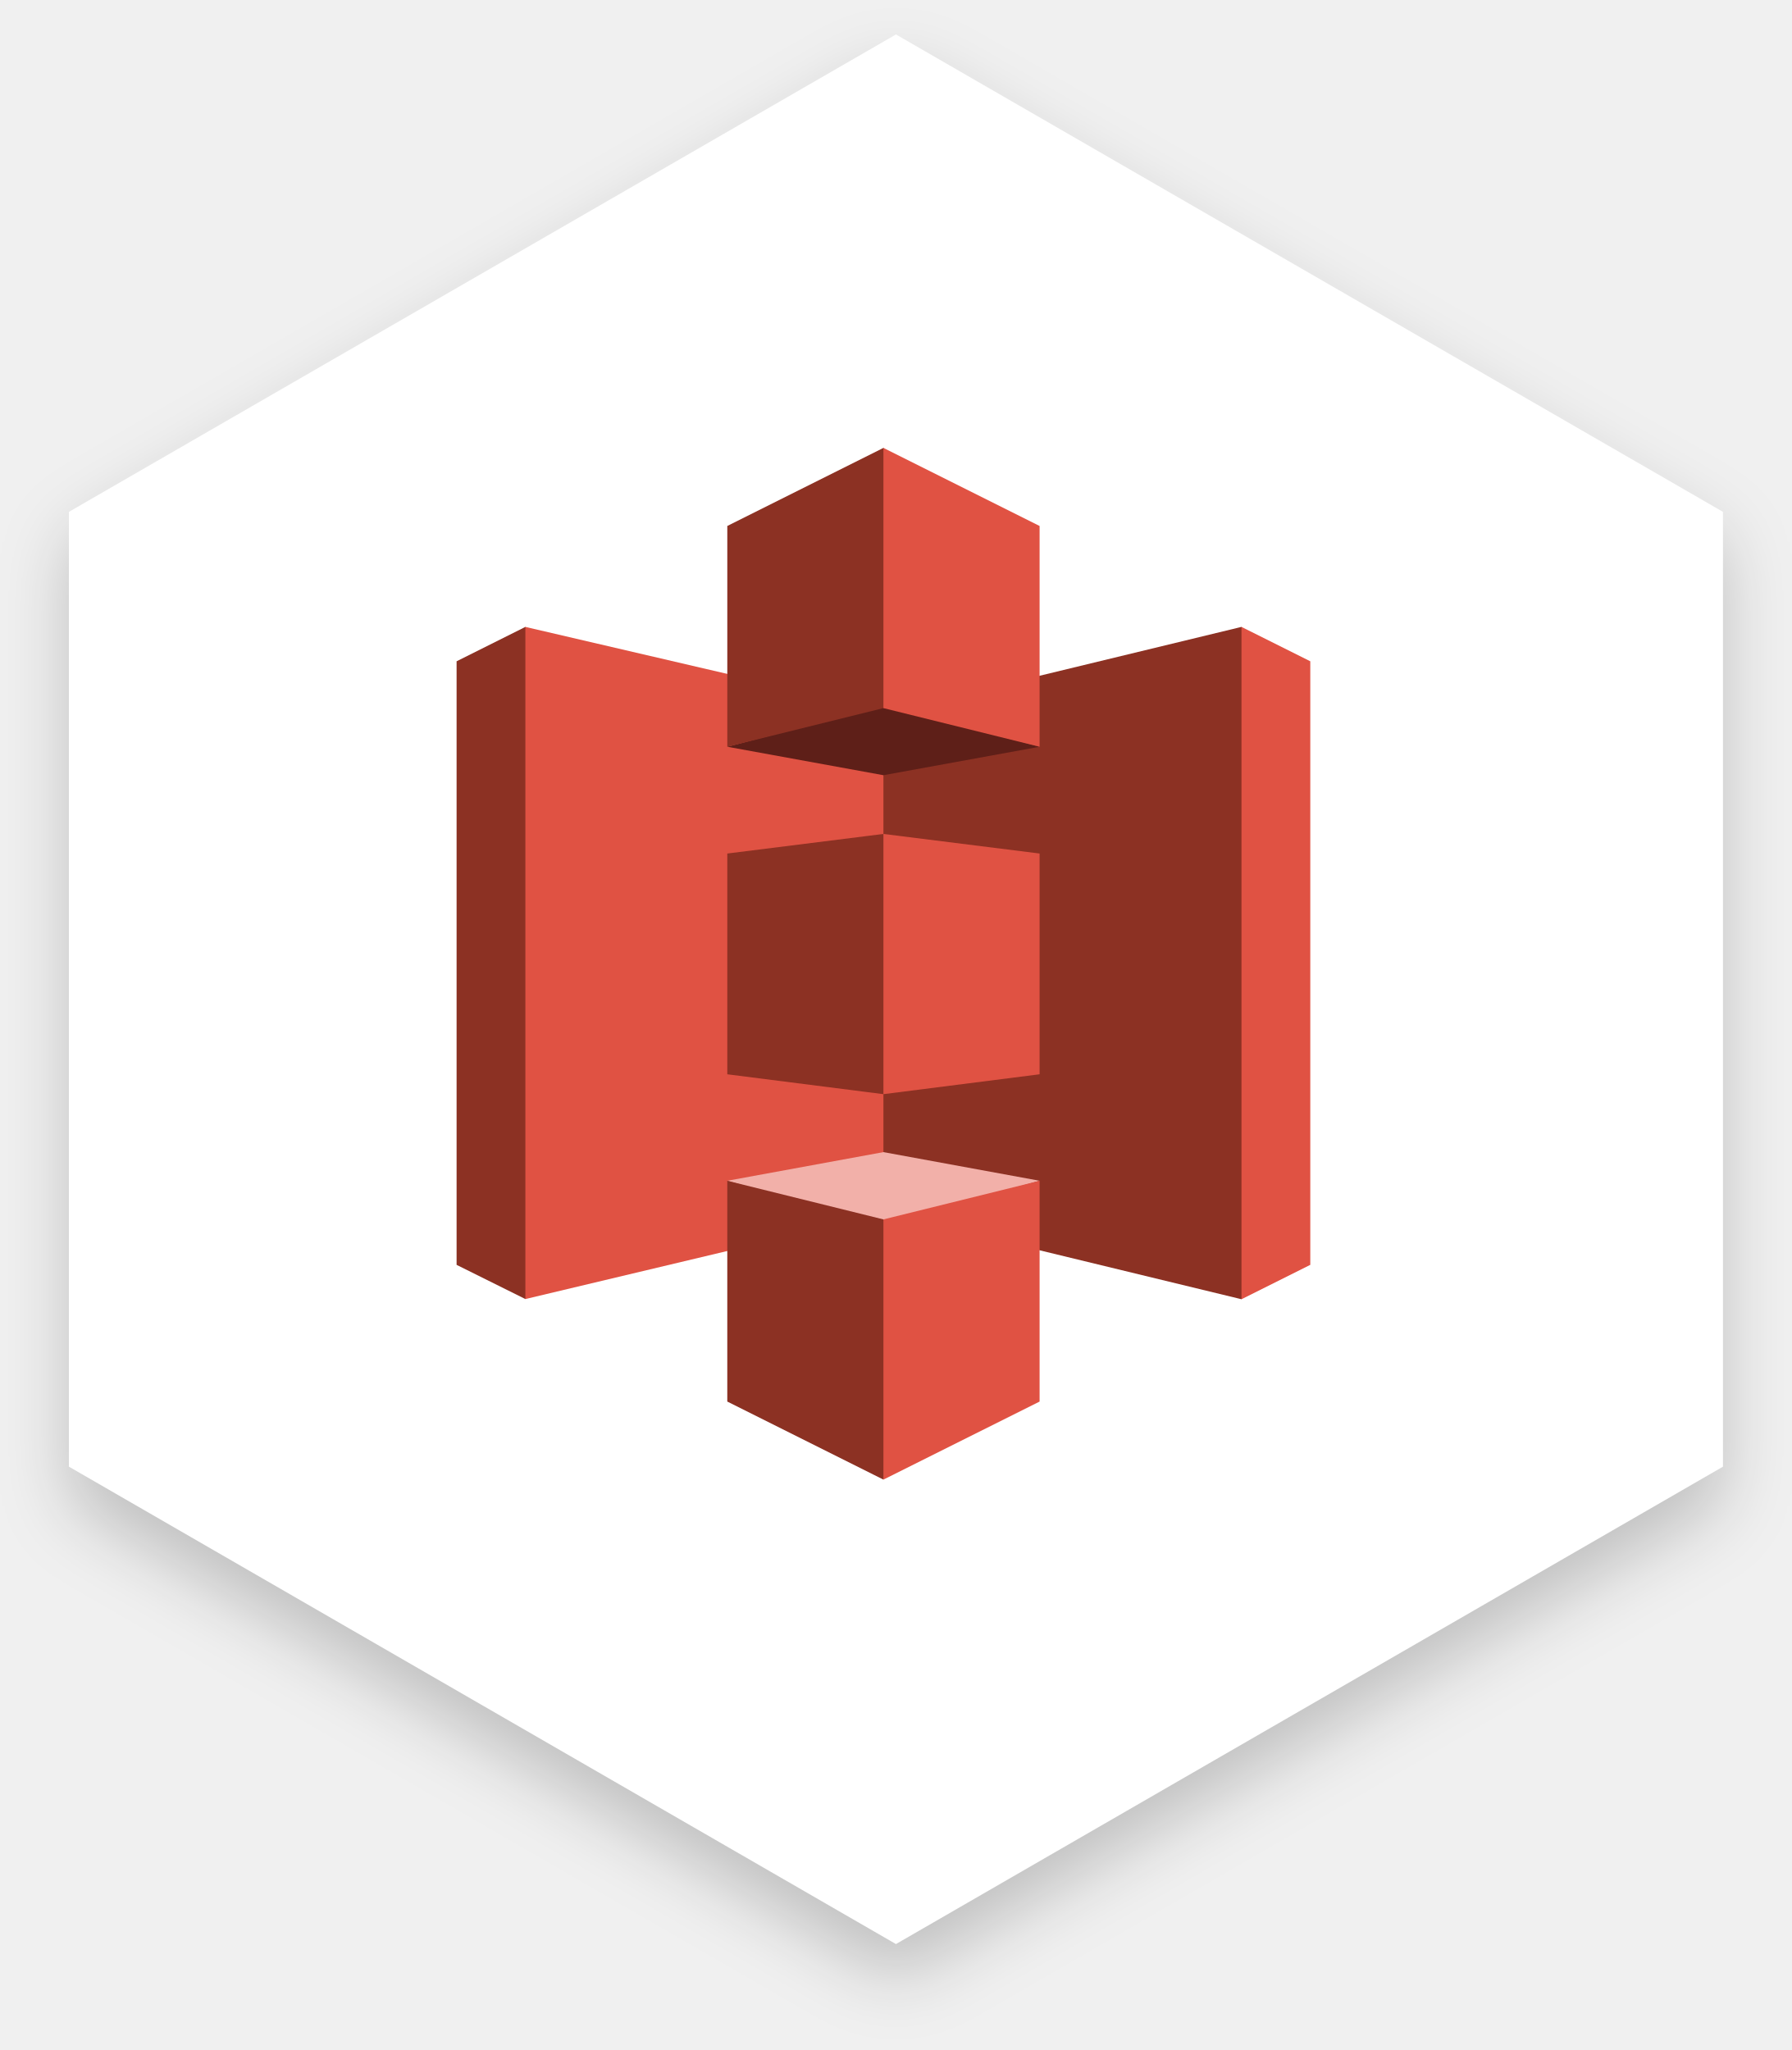
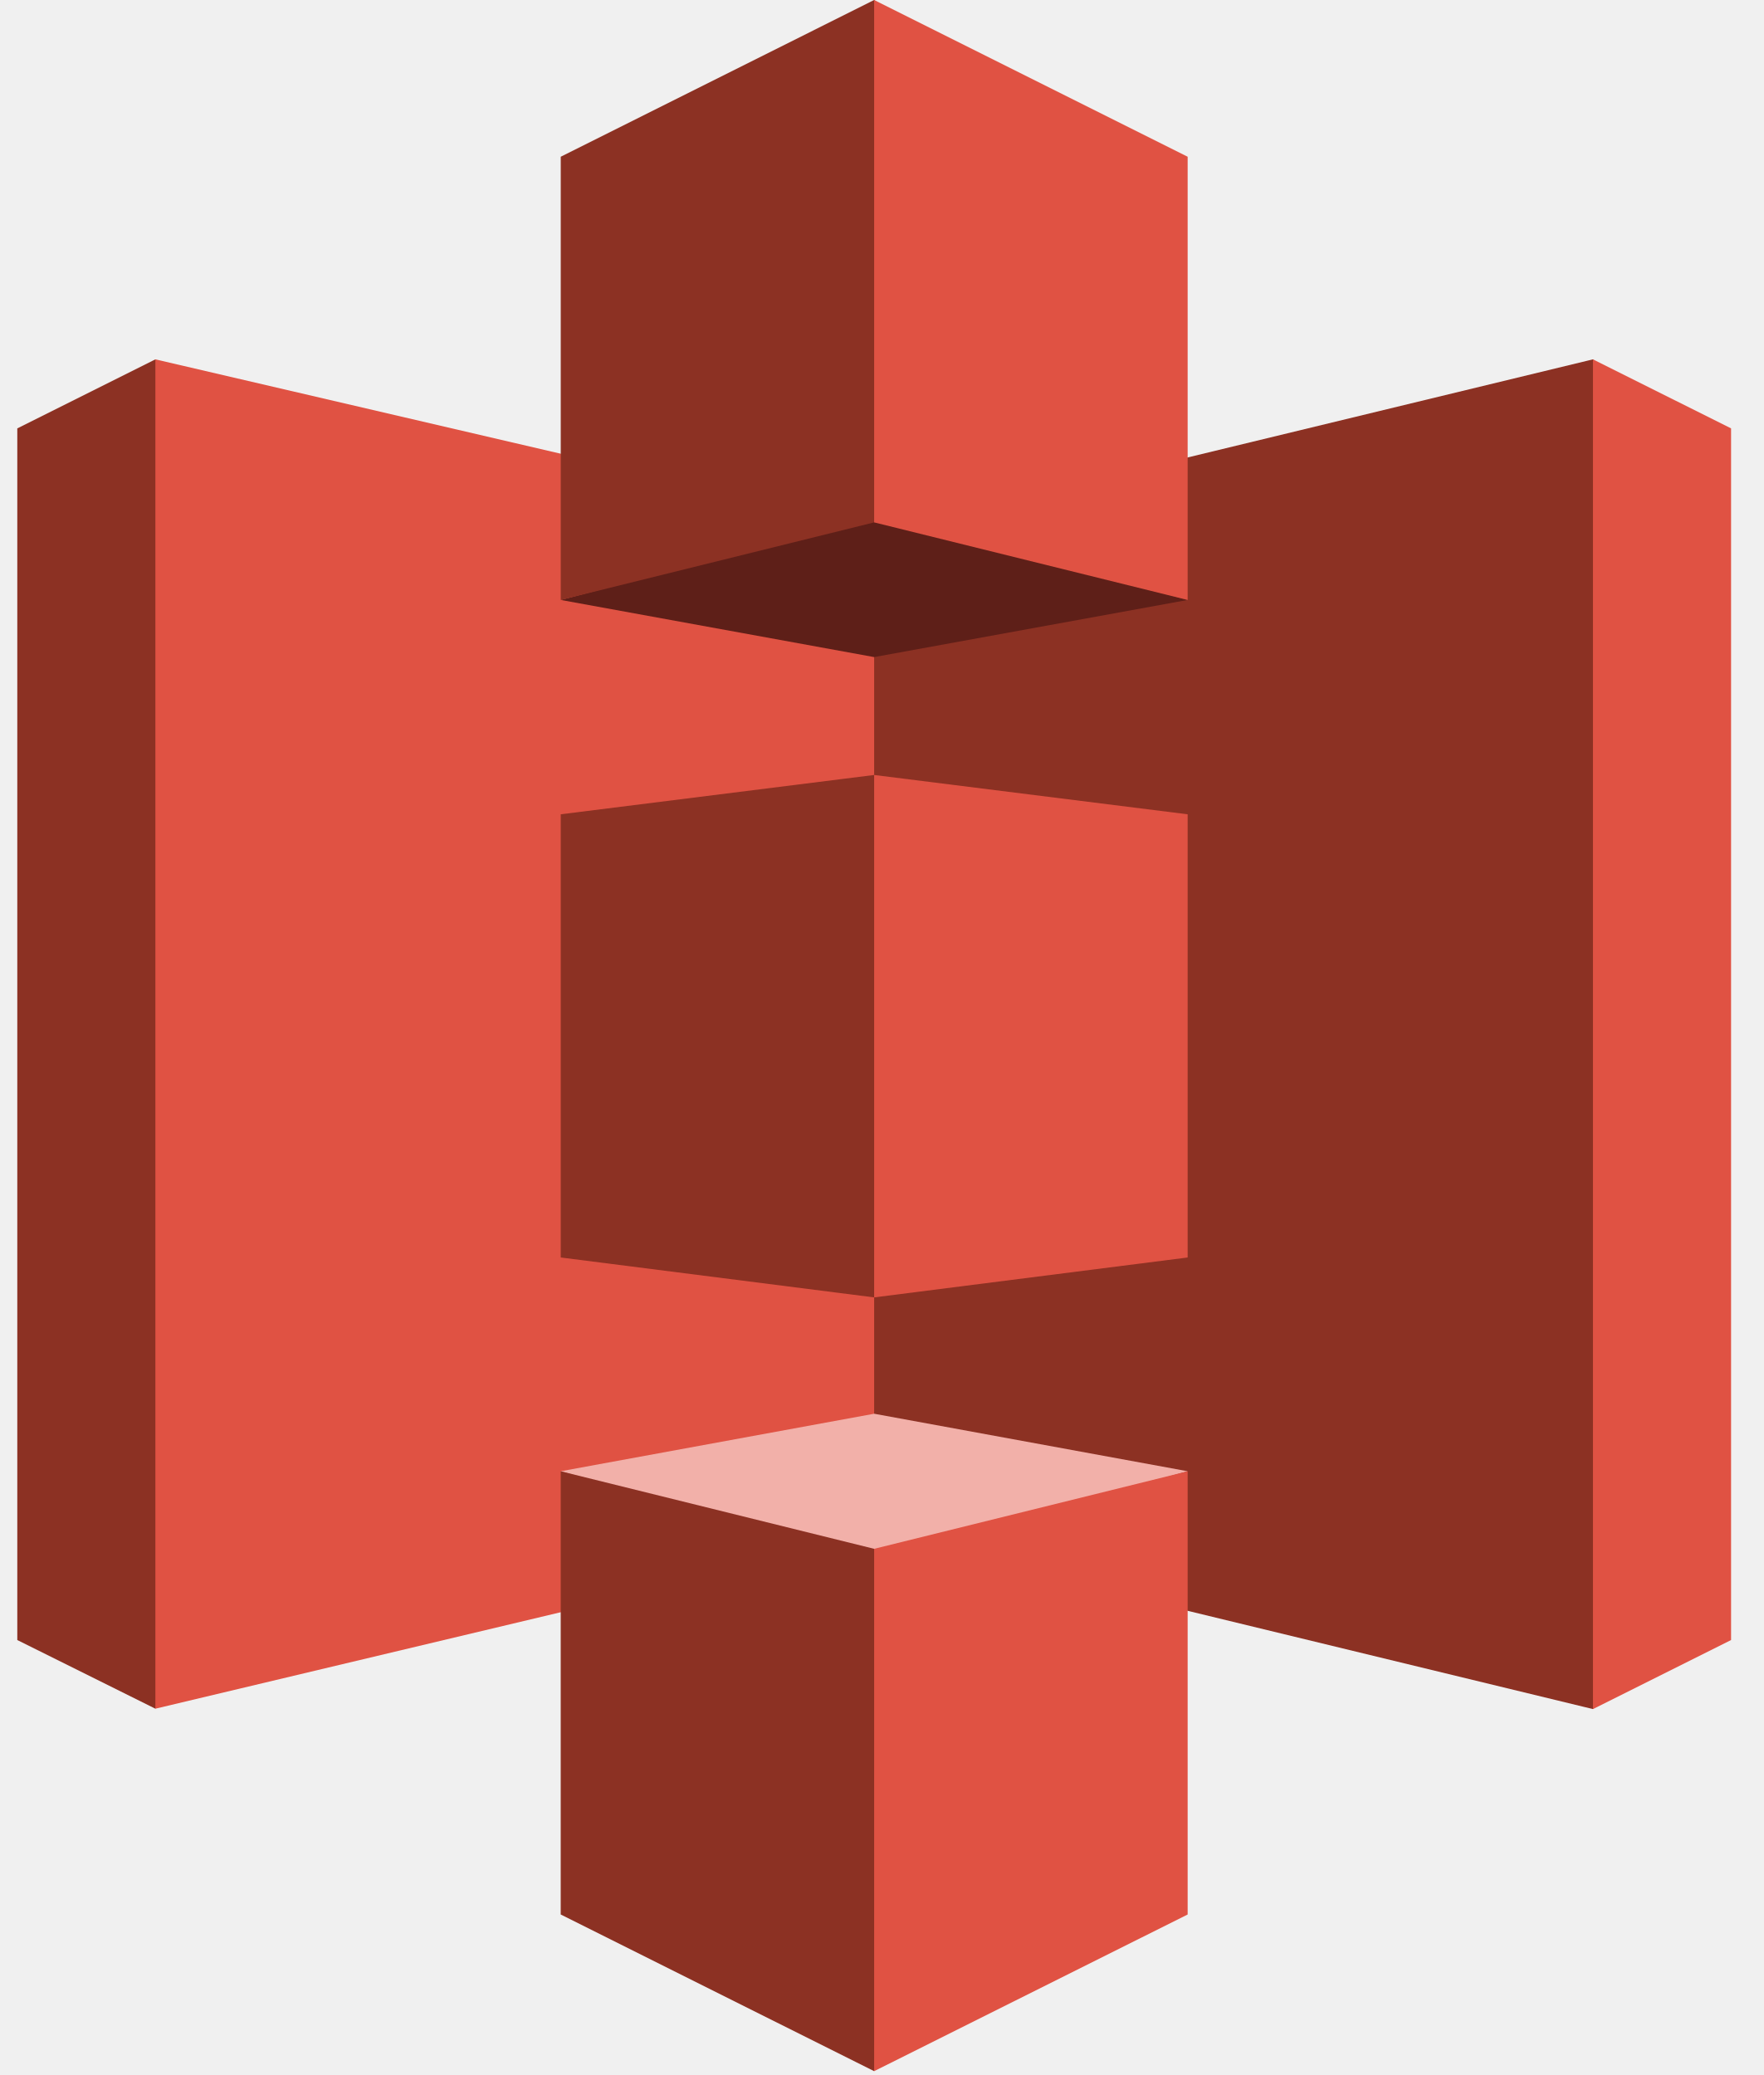
- <svg xmlns="http://www.w3.org/2000/svg" xmlns:xlink="http://www.w3.org/1999/xlink" width="104px" height="119px" viewBox="0 0 104 119" version="1.1">
-   <defs>
-     <polygon id="path-1" points="48 0 96 27.713 96 83.138 48 110.851 -3.55271368e-14 83.138 -6.66133815e-14 27.713" />
-     <filter x="-50%" y="-50%" width="200%" height="200%" filterUnits="objectBoundingBox" id="filter-2">
-       <feOffset dx="0" dy="2" in="SourceAlpha" result="shadowOffsetOuter1" />
-       <feGaussianBlur stdDeviation="2" in="shadowOffsetOuter1" result="shadowBlurOuter1" />
-       <feColorMatrix values="0 0 0 0 0   0 0 0 0 0   0 0 0 0 0  0 0 0 0.2 0" type="matrix" in="shadowBlurOuter1" />
-     </filter>
-   </defs>
+ <svg xmlns="http://www.w3.org/2000/svg" width="51px" height="60px" viewBox="0 0 51 60" version="1.1">
+   <defs />
  <g id="Page-1" stroke="none" stroke-width="1" fill="none" fill-rule="evenodd">
-     <g id="DesktopHD_Round7_data" transform="translate(-642, -1373)">
-       <g id="content" transform="translate(342, 542)">
-         <g id="data_guides" transform="translate(0, 318)">
-           <g id="amazon_s3" transform="translate(304, 515)">
-             <g id="Polygon-Copy">
-               <use fill="black" fill-opacity="1" filter="url(#filter-2)" xlink:href="#path-1" />
-               <use fill="#FFFFFF" fill-rule="evenodd" xlink:href="#path-1" />
-             </g>
-             <g id="s3-sync" transform="translate(22.5, 24)">
-               <g id="Group">
-                 <polyline id="Shape" fill="#8C3123" points="3.992 10.391 0 12.387 0 47.423 3.992 49.408 4.016 49.379 4.016 10.418 3.992 10.391" />
-                 <polyline id="Shape" fill="#E05243" points="25.355 44.323 3.992 49.408 3.992 10.391 25.355 15.365 25.355 44.323" />
-                 <polyline id="Shape" fill="#8C3123" points="15.712 36.361 24.773 37.515 24.83 37.383 24.881 22.525 24.773 22.409 15.712 23.546 15.712 36.361" />
-                 <polyline id="Shape" fill="#8C3123" points="24.773 44.38 45.555 49.419 45.588 49.367 45.587 10.426 45.554 10.391 24.773 15.422 24.773 44.38" />
-                 <polyline id="Shape" fill="#E05243" points="33.837 36.361 24.773 37.515 24.773 22.409 33.837 23.546 33.837 36.361" />
-                 <polyline id="Shape" fill="#5E1F18" points="33.837 17.348 24.773 19 15.712 17.348 24.762 14.976 33.837 17.348" />
-                 <polyline id="Shape" fill="#F2B0A9" points="33.837 42.542 24.773 40.879 15.712 42.542 24.762 45.069 33.837 42.542" />
-                 <polyline id="Shape" fill="#8C3123" points="15.712 17.348 24.773 15.105 24.847 15.083 24.847 0.061 24.773 0 15.712 4.532 15.712 17.348" />
-                 <polyline id="Shape" fill="#E05243" points="33.837 17.348 24.773 15.105 24.773 0 33.837 4.532 33.837 17.348" />
-                 <polyline id="Shape" fill="#8C3123" points="24.773 59.889 15.711 55.359 15.711 42.543 24.773 44.785 24.907 44.936 24.871 59.628 24.773 59.889" />
-                 <polyline id="Shape" fill="#E05243" points="24.773 59.889 33.837 55.359 33.837 42.543 24.773 44.785 24.773 59.889" />
-                 <polyline id="Shape" fill="#E05243" points="45.555 10.391 49.548 12.387 49.548 47.423 45.555 49.419 45.555 10.391" />
-               </g>
-             </g>
-           </g>
+     <g id="amazon_s3" fill-rule="nonzero">
+       <g id="s3-sync" transform="translate(0.5, 0)">
+         <g id="Group">
+           <polyline id="Shape" fill="#8C3123" points="3.992 10.391 0 12.387 0 47.423 3.992 49.408 4.016 49.379 4.016 10.418 3.992 10.391" />
+           <polyline id="Shape" fill="#E05243" points="25.355 44.323 3.992 49.408 3.992 10.391 25.355 15.365 25.355 44.323" />
+           <polyline id="Shape" fill="#8C3123" points="15.712 36.361 24.773 37.515 24.83 37.383 24.881 22.525 24.773 22.409 15.712 23.546 15.712 36.361" />
+           <polyline id="Shape" fill="#8C3123" points="24.773 44.38 45.555 49.419 45.588 49.367 45.587 10.426 45.554 10.391 24.773 15.422 24.773 44.38" />
+           <polyline id="Shape" fill="#E05243" points="33.837 36.361 24.773 37.515 24.773 22.409 33.837 23.546 33.837 36.361" />
+           <polyline id="Shape" fill="#5E1F18" points="33.837 17.348 24.773 19 15.712 17.348 24.762 14.976 33.837 17.348" />
+           <polyline id="Shape" fill="#F2B0A9" points="33.837 42.542 24.773 40.879 15.712 42.542 24.762 45.069 33.837 42.542" />
+           <polyline id="Shape" fill="#8C3123" points="15.712 17.348 24.773 15.105 24.847 15.083 24.847 0.061 24.773 0 15.712 4.532 15.712 17.348" />
+           <polyline id="Shape" fill="#E05243" points="33.837 17.348 24.773 15.105 24.773 0 33.837 4.532 33.837 17.348" />
+           <polyline id="Shape" fill="#8C3123" points="24.773 59.889 15.711 55.359 15.711 42.543 24.773 44.785 24.907 44.936 24.871 59.628 24.773 59.889" />
+           <polyline id="Shape" fill="#E05243" points="24.773 59.889 33.837 55.359 33.837 42.543 24.773 44.785 24.773 59.889" />
+           <polyline id="Shape" fill="#E05243" points="45.555 10.391 49.548 12.387 49.548 47.423 45.555 49.419 45.555 10.391" />
        </g>
      </g>
    </g>
  </g>
</svg>
